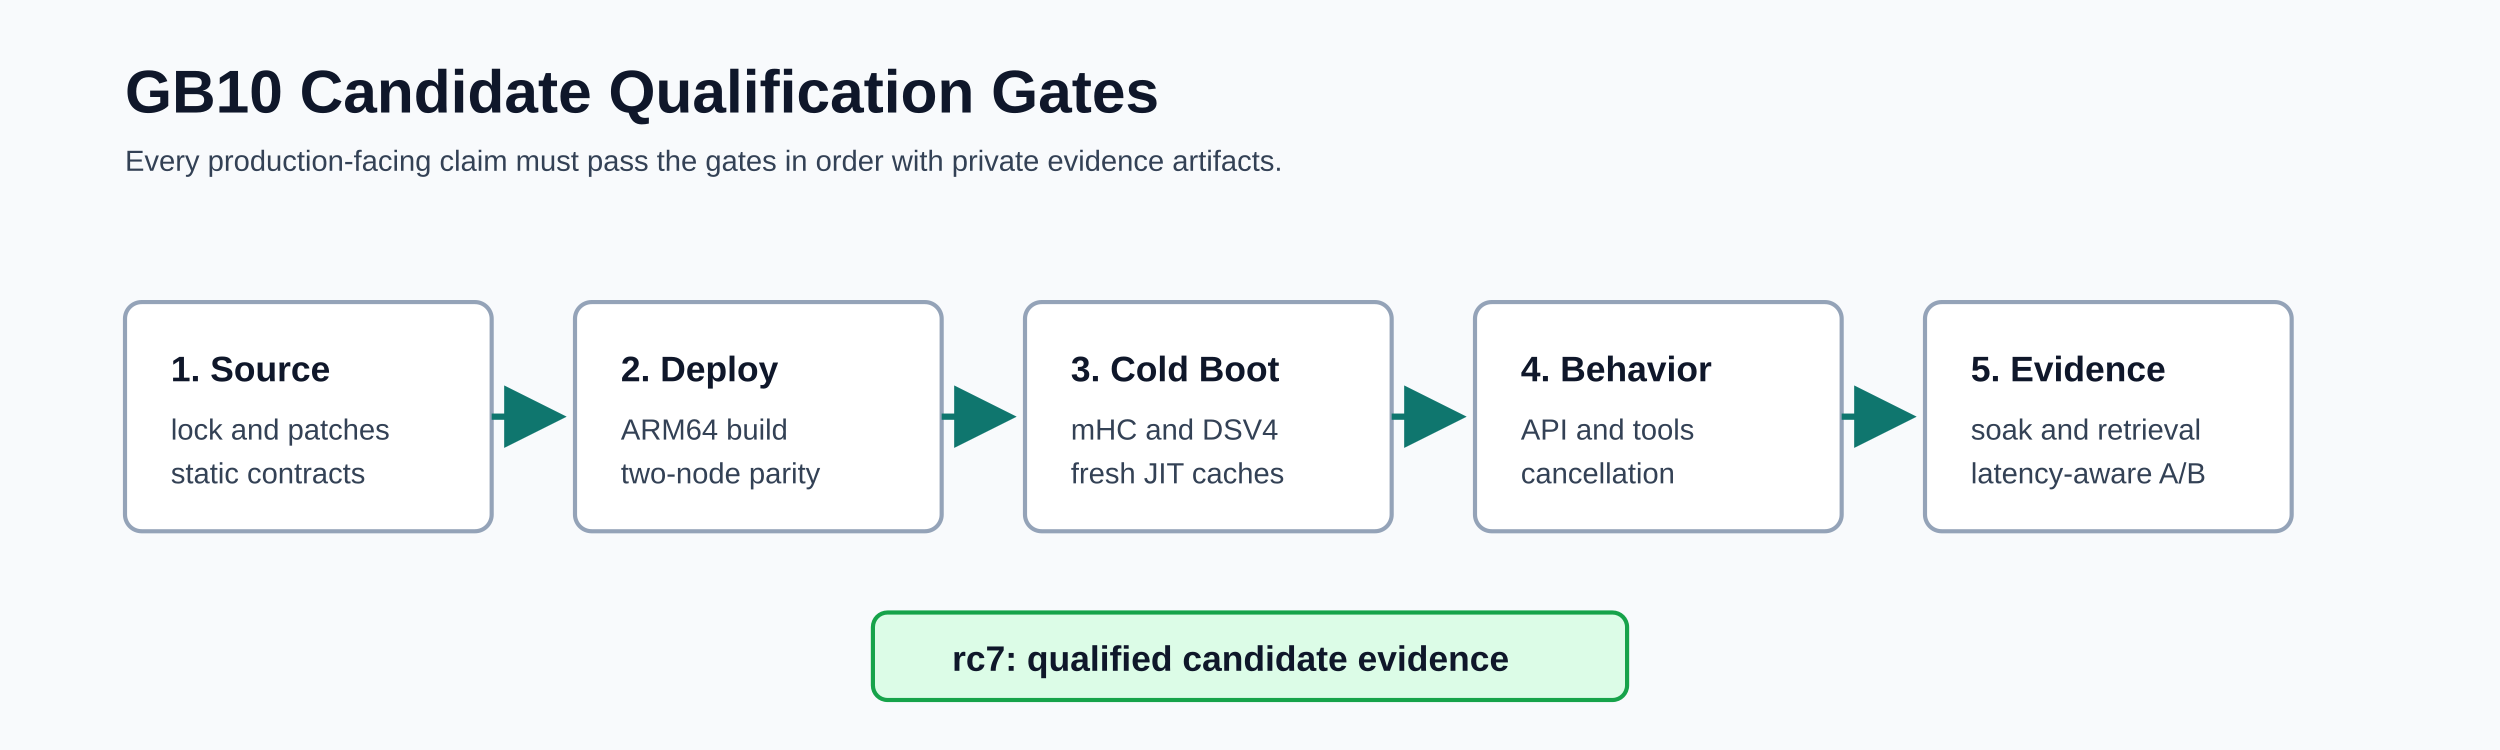
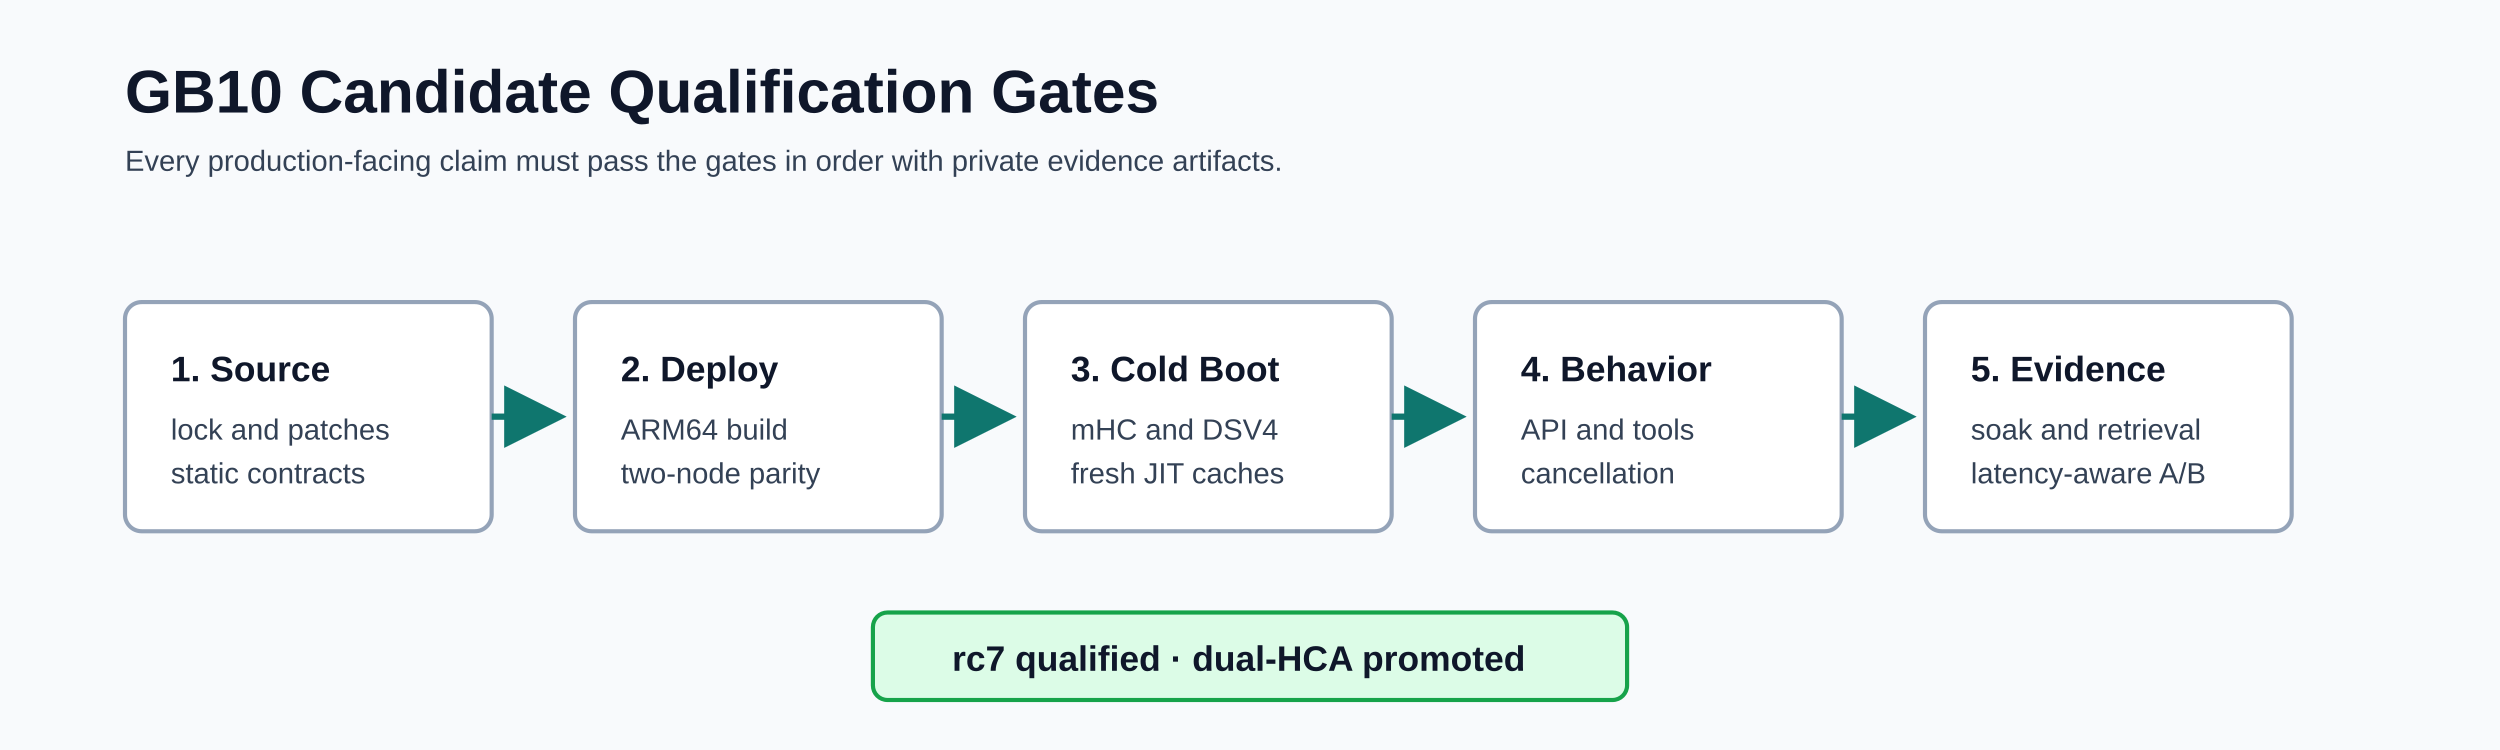
<svg xmlns="http://www.w3.org/2000/svg" width="1200" height="360" viewBox="0 0 1200 360" role="img" aria-labelledby="title desc">
  <style>
    .bg { fill: #f8fafc; }
    .title { fill: #0f172a; font: 700 29px Arial, sans-serif; }
    .box { fill: #ffffff; stroke: #94a3b8; stroke-width: 2; }
    .good { fill: #dcfce7; stroke: #16a34a; stroke-width: 2; }
    .text { fill: #0f172a; font: 700 17px Arial, sans-serif; }
    .small { fill: #334155; font: 500 14px Arial, sans-serif; }
    .line { stroke: #0f766e; stroke-width: 3; fill: none; marker-end: url(#arrow); }
  </style>
  <defs>
    <marker id="arrow" markerWidth="10" markerHeight="10" refX="8" refY="5" orient="auto">
      <path d="M0,0 L10,5 L0,10 Z" fill="#0f766e" />
    </marker>
  </defs>
  <rect class="bg" width="1200" height="360" />
  <text x="60" y="54" class="title">GB10 Candidate Qualification Gates</text>
  <text x="60" y="82" class="small">Every production-facing claim must pass the gates in order with private evidence artifacts.</text>
  <rect class="box" x="60" y="145" width="176" height="110" rx="8" />
  <text x="82" y="183" class="text">1. Source</text>
  <text x="82" y="211" class="small">lock and patches</text>
  <text x="82" y="232" class="small">static contracts</text>
  <rect class="box" x="276" y="145" width="176" height="110" rx="8" />
  <text x="298" y="183" class="text">2. Deploy</text>
  <text x="298" y="211" class="small">ARM64 build</text>
  <text x="298" y="232" class="small">two-node parity</text>
  <rect class="box" x="492" y="145" width="176" height="110" rx="8" />
  <text x="514" y="183" class="text">3. Cold Boot</text>
  <text x="514" y="211" class="small">mHC and DSV4</text>
  <text x="514" y="232" class="small">fresh JIT caches</text>
  <rect class="box" x="708" y="145" width="176" height="110" rx="8" />
  <text x="730" y="183" class="text">4. Behavior</text>
  <text x="730" y="211" class="small">API and tools</text>
  <text x="730" y="232" class="small">cancellation</text>
  <rect class="box" x="924" y="145" width="176" height="110" rx="8" />
  <text x="946" y="183" class="text">5. Evidence</text>
  <text x="946" y="211" class="small">soak and retrieval</text>
  <text x="946" y="232" class="small">latency-aware A/B</text>
  <path class="line" d="M236 200 H266" />
  <path class="line" d="M452 200 H482" />
  <path class="line" d="M668 200 H698" />
  <path class="line" d="M884 200 H914" />
  <rect class="good" x="419" y="294" width="362" height="42" rx="7" />
-   <text x="457" y="322" class="text">rc7: qualified candidate evidence</text>
+   <text x="457" y="322" class="text">rc7 qualified · dual-HCA promoted</text>
</svg>
